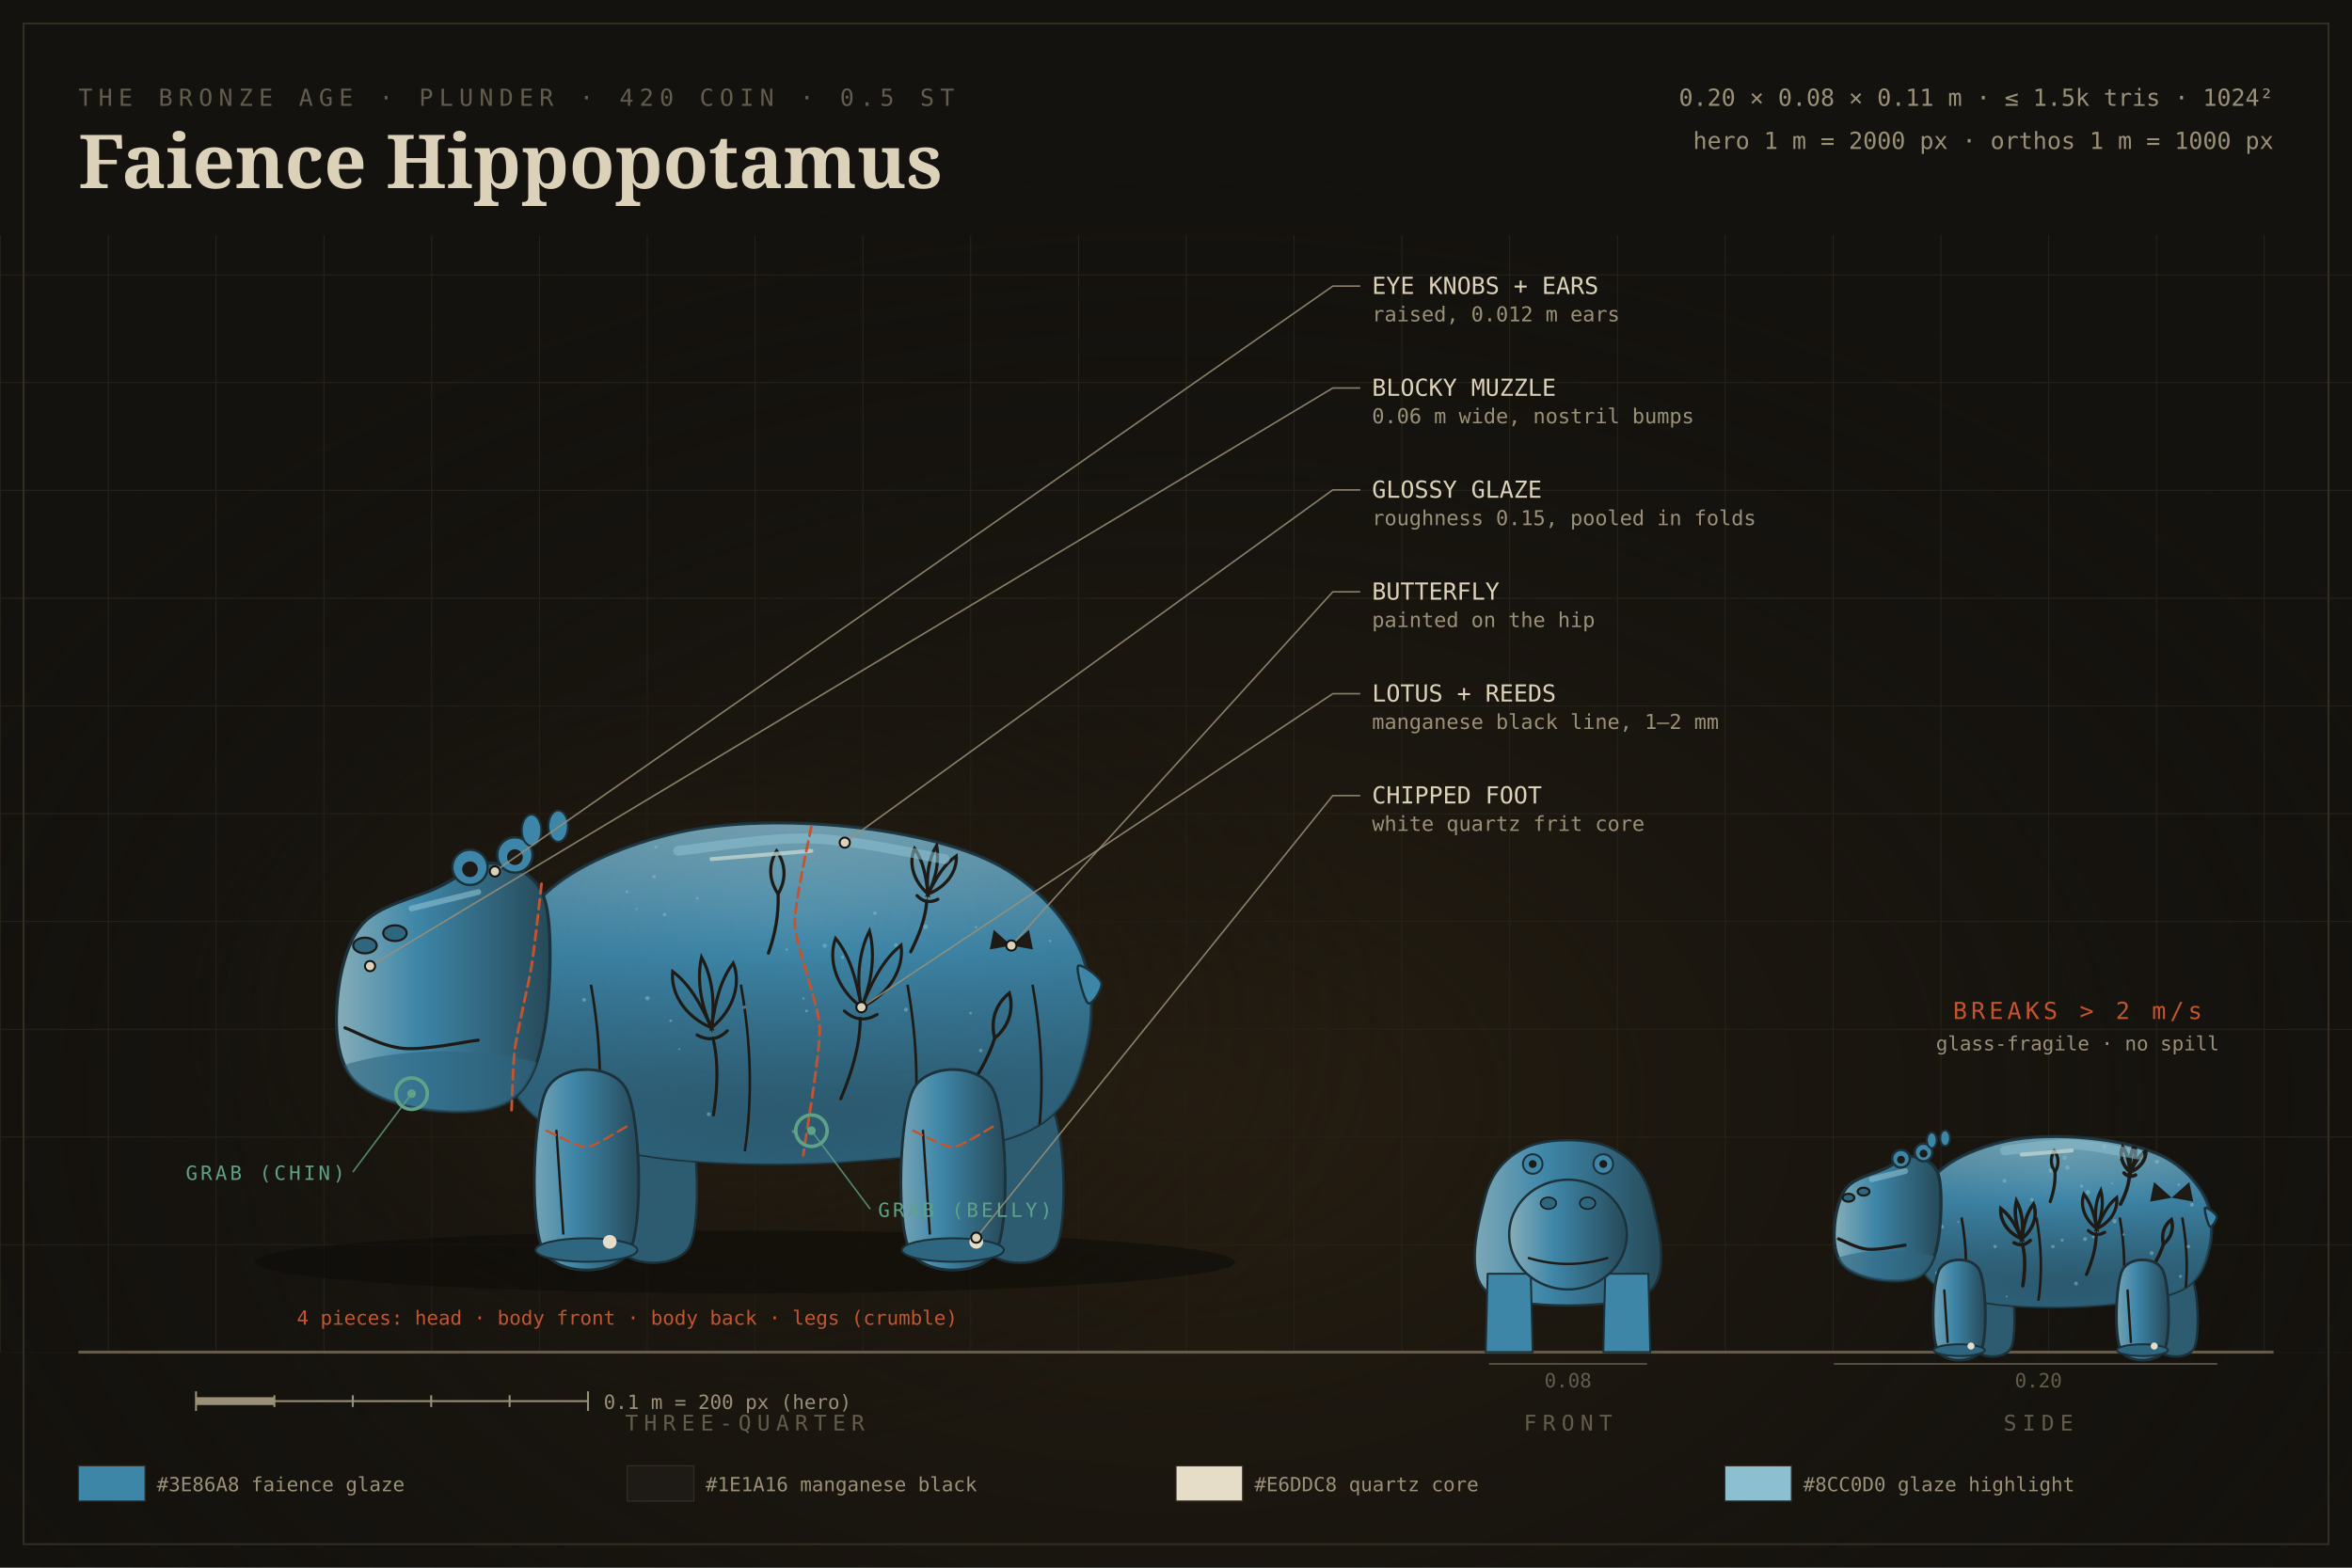
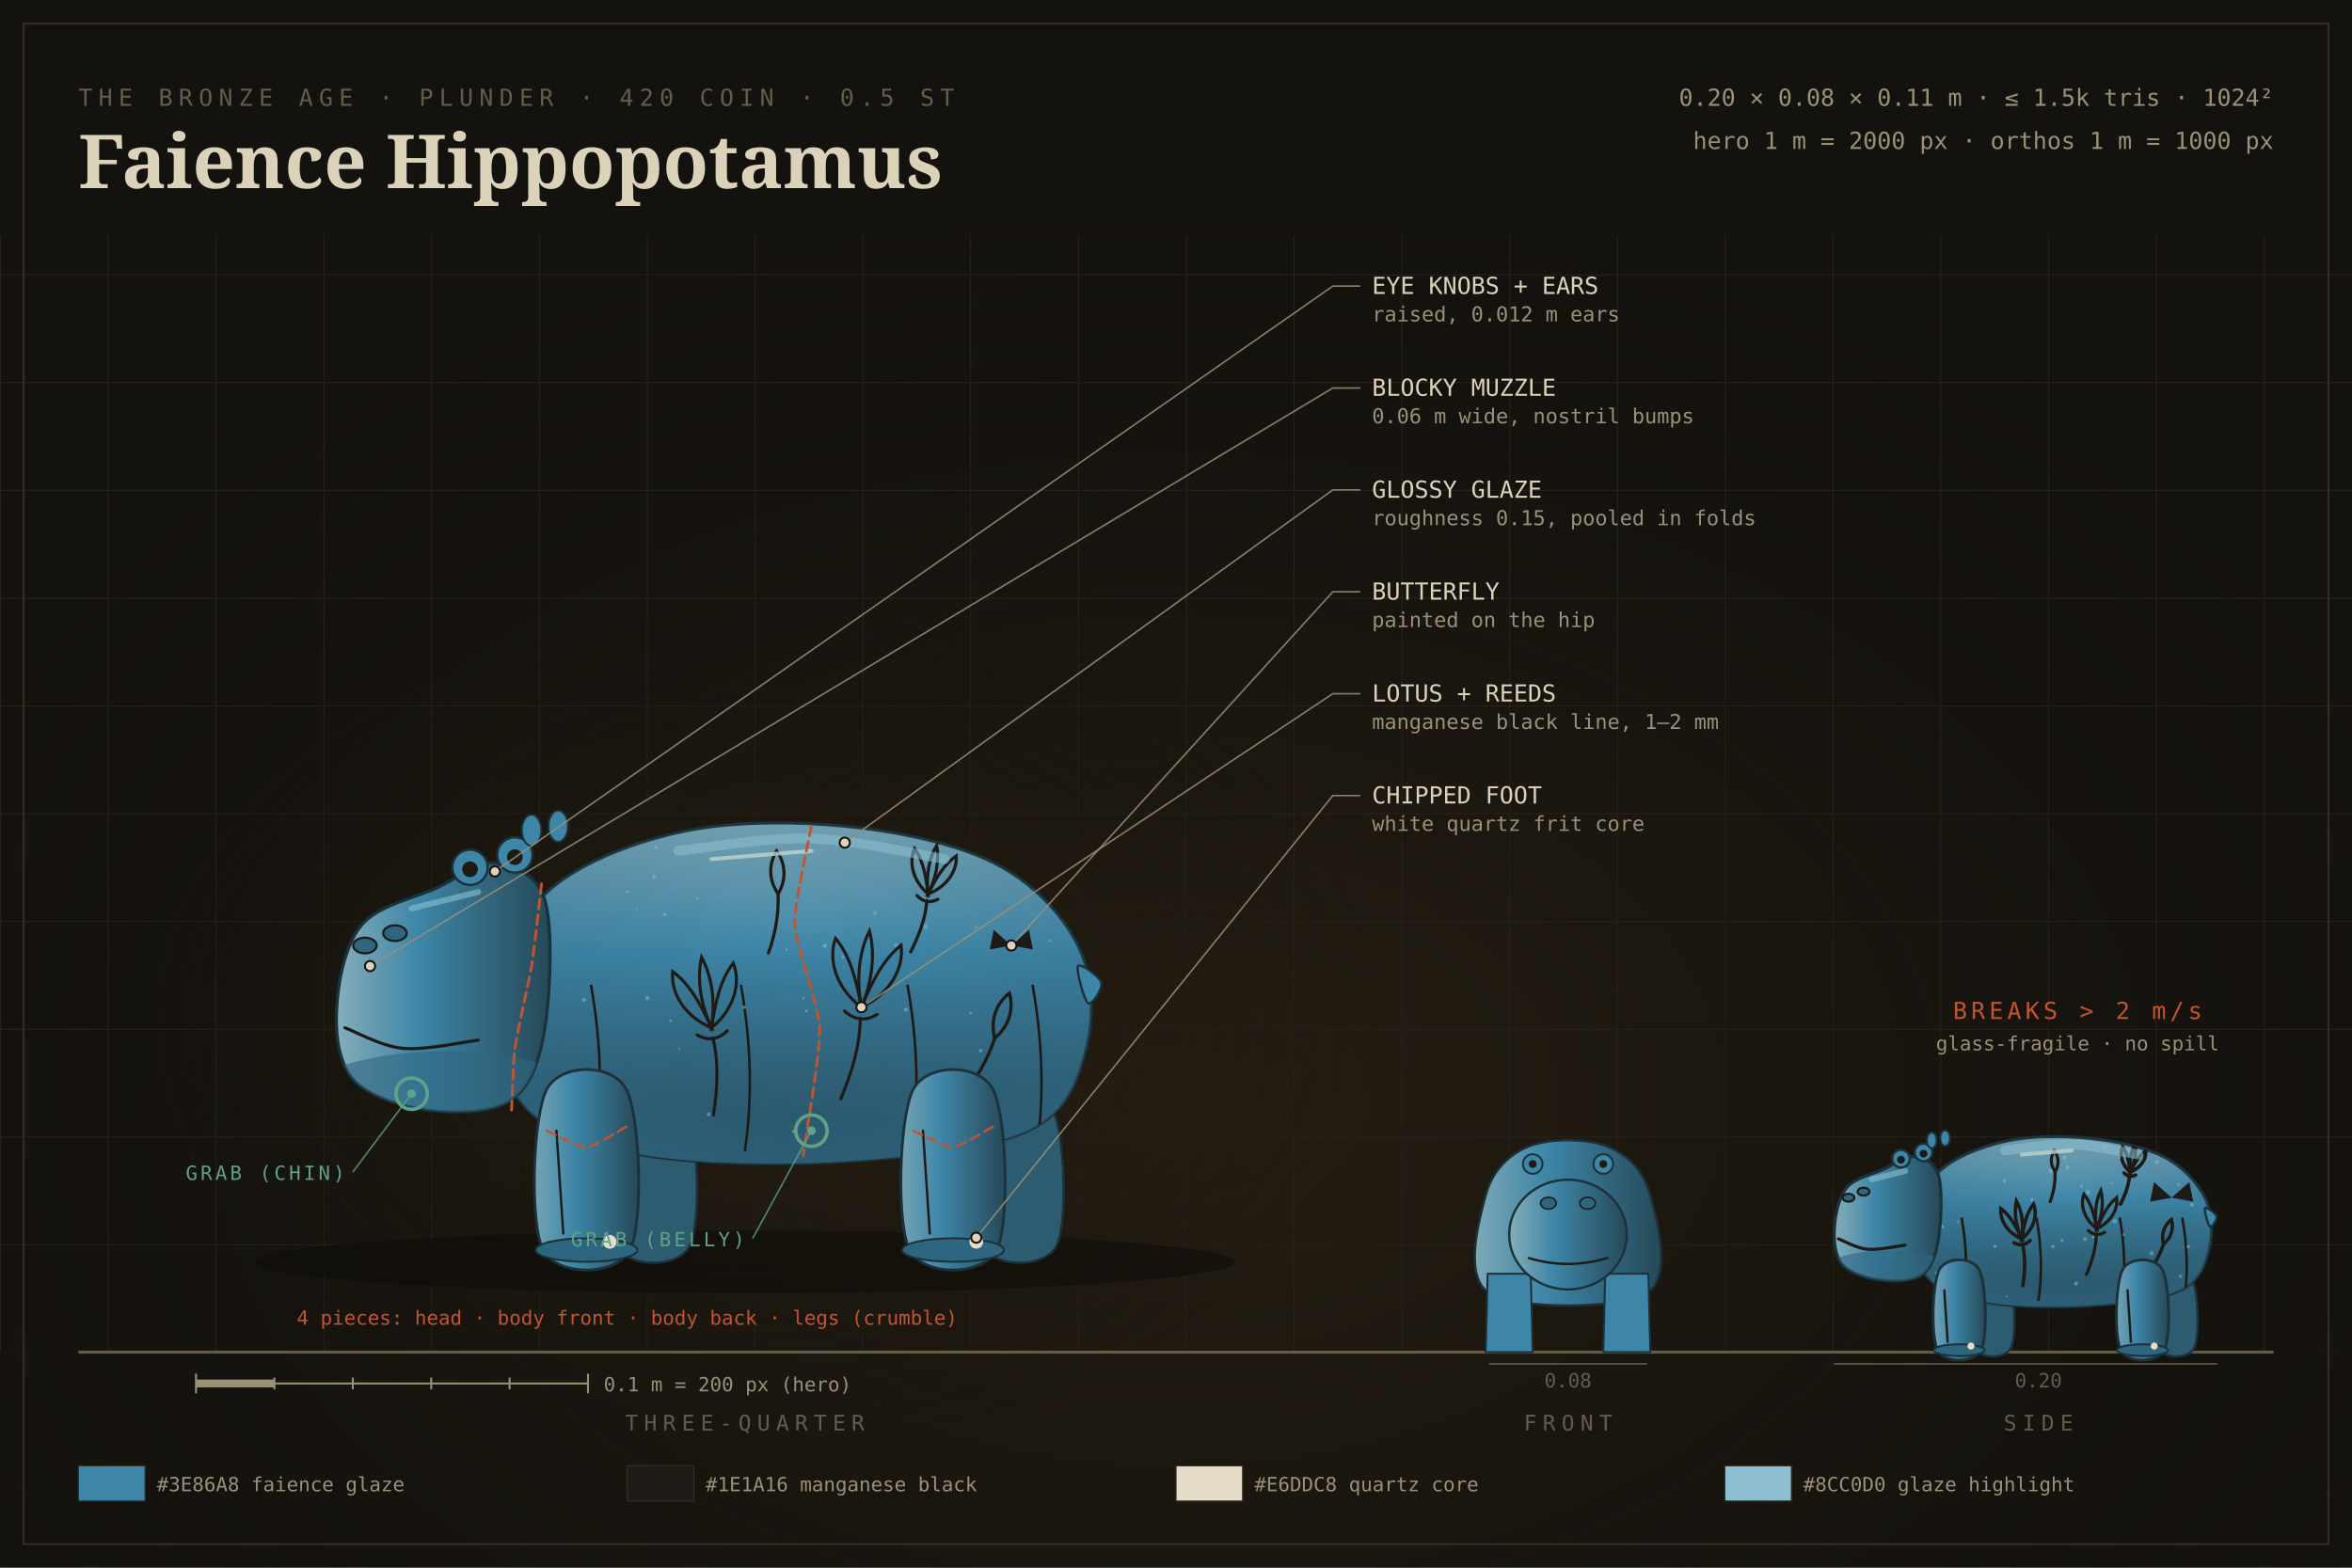
<svg xmlns="http://www.w3.org/2000/svg" viewBox="0 0 1200 800" width="1200" height="800">
  <defs>
    <pattern id="grid" width="55" height="55" patternUnits="userSpaceOnUse" x="0" y="690">
      <path d="M55 0 H0 V55" fill="none" stroke="#262119" stroke-width="1" />
    </pattern>
    <radialGradient id="glow" cx="50%" cy="70%" r="60%">
      <stop offset="0" stop-color="#2A2012" stop-opacity=".9" />
      <stop offset="1" stop-color="#14120E" stop-opacity="0" />
    </radialGradient>
    <radialGradient id="r1" cx="0.5" cy="0.5" r="0.5">
      <stop offset="0" stop-color="#2A2012" stop-opacity="0.9" />
      <stop offset="1" stop-color="#14120E" stop-opacity="0" />
    </radialGradient>
    <linearGradient id="g2" x1="0" y1="0" x2="0" y2="1">
      <stop offset="0" stop-color="#7DA8B6" />
      <stop offset="0.38" stop-color="#3E86A8" />
      <stop offset="1" stop-color="#244351" />
    </linearGradient>
    <radialGradient id="r3" cx="0.5" cy="0.35" r="0.65">
      <stop offset="0" stop-color="#2E6680" stop-opacity="0.0" />
      <stop offset="0.7" stop-color="#2E6680" stop-opacity="0.3" />
      <stop offset="1" stop-color="#2E6680" stop-opacity="0.9" />
    </radialGradient>
    <clipPath id="c4">
      <path d="M278 456.2 C293.6 441.4 320.5 430.5 346 424.8 C371.5 419 404.1 419 431 421.6 C457.9 424.2 487.7 430.4 507.5 440.5 C527.3 450.6 542.2 466.8 550 482.5 C557.8 498.2 558.5 519.2 554.2 535 C550 550.8 545 567.4 524.5 577 C504 586.6 463.6 590.6 431 592.8 C398.4 594.9 355.9 594 329 589.6 C302.1 585.2 282.2 579.1 269.5 566.5 C256.8 553.9 251.1 532.4 252.5 514 C253.9 495.6 262.4 471.1 278 456.2 Z" />
    </clipPath>
    <clipPath id="c5">
      <path d="M278 456.2 C293.6 441.4 320.5 430.5 346 424.8 C371.5 419 404.1 419 431 421.6 C457.9 424.2 487.7 430.4 507.5 440.5 C527.3 450.6 542.2 466.8 550 482.5 C557.8 498.2 558.5 519.2 554.2 535 C550 550.8 545 567.4 524.5 577 C504 586.6 463.6 590.6 431 592.8 C398.4 594.9 355.9 594 329 589.6 C302.1 585.2 282.2 579.1 269.5 566.5 C256.8 553.9 251.1 532.4 252.5 514 C253.9 495.6 262.4 471.1 278 456.2 Z" />
    </clipPath>
    <clipPath id="c6">
      <path d="M278 456.2 C293.6 441.4 320.5 430.5 346 424.8 C371.5 419 404.1 419 431 421.6 C457.9 424.2 487.7 430.4 507.5 440.5 C527.3 450.6 542.2 466.8 550 482.5 C557.8 498.2 558.5 519.2 554.2 535 C550 550.8 545 567.4 524.5 577 C504 586.6 463.6 590.6 431 592.8 C398.4 594.9 355.9 594 329 589.6 C302.1 585.2 282.2 579.1 269.5 566.5 C256.8 553.9 251.1 532.4 252.5 514 C253.9 495.6 262.4 471.1 278 456.2 Z" />
    </clipPath>
    <linearGradient id="g7" x1="0" y1="0" x2="1" y2="0">
      <stop offset="0" stop-color="#74A3B4" />
      <stop offset="0.38" stop-color="#3E86A8" />
      <stop offset="1" stop-color="#264958" />
    </linearGradient>
    <linearGradient id="g8" x1="0" y1="0" x2="1" y2="0">
      <stop offset="0" stop-color="#86ADB8" />
      <stop offset="0.38" stop-color="#3E86A8" />
      <stop offset="1" stop-color="#264958" />
    </linearGradient>
    <clipPath id="c9">
      <path d="M278 459.4 C273.8 445.4 261.7 441.6 252.5 440.5 C243.3 439.4 234.1 447.9 222.8 453.1 C211.4 458.4 193 461.9 184.5 472 C176 482.1 172.5 500.9 171.8 514 C171 527.1 172.5 542 180.2 550.8 C188 559.5 205 564.8 218.5 566.5 C232 568.2 251.1 568.2 261 561.2 C270.9 554.2 275.2 541.5 278 524.5 C280.8 507.5 282.2 473.4 278 459.4 Z" />
    </clipPath>
    <radialGradient id="r10" cx="0.5" cy="0.35" r="0.65">
      <stop offset="0" stop-color="#2E6680" stop-opacity="0.0" />
      <stop offset="0.7" stop-color="#2E6680" stop-opacity="0.3" />
      <stop offset="1" stop-color="#2E6680" stop-opacity="0.9" />
    </radialGradient>
    <clipPath id="c11">
      <path d="M989 598.1 C996.8 590.7 1010.2 585.3 1023 582.4 C1035.8 579.5 1052 579.5 1065.5 580.8 C1079 582.1 1093.8 585.2 1103.8 590.2 C1113.7 595.3 1121.1 603.4 1125 611.2 C1128.9 619.1 1129.2 629.6 1127.1 637.5 C1125 645.4 1122.5 653.7 1112.2 658.5 C1102 663.3 1081.8 665.3 1065.5 666.4 C1049.2 667.4 1028 667 1014.5 664.8 C1001 662.6 991.1 659.5 984.8 653.2 C978.4 647 975.5 636.2 976.2 627 C977 617.8 981.2 605.6 989 598.1 Z" />
    </clipPath>
    <clipPath id="c12">
      <path d="M989 598.1 C996.8 590.7 1010.2 585.3 1023 582.4 C1035.8 579.5 1052 579.5 1065.5 580.8 C1079 582.1 1093.8 585.2 1103.8 590.2 C1113.7 595.3 1121.1 603.4 1125 611.2 C1128.9 619.1 1129.2 629.6 1127.1 637.5 C1125 645.4 1122.5 653.7 1112.2 658.5 C1102 663.3 1081.8 665.3 1065.5 666.4 C1049.2 667.4 1028 667 1014.5 664.8 C1001 662.6 991.1 659.5 984.8 653.2 C978.4 647 975.5 636.2 976.2 627 C977 617.8 981.2 605.6 989 598.1 Z" />
    </clipPath>
    <clipPath id="c13">
      <path d="M989 598.1 C996.8 590.7 1010.2 585.3 1023 582.4 C1035.8 579.5 1052 579.5 1065.5 580.8 C1079 582.1 1093.8 585.2 1103.8 590.2 C1113.7 595.3 1121.1 603.4 1125 611.2 C1128.9 619.1 1129.2 629.6 1127.1 637.5 C1125 645.4 1122.5 653.7 1112.2 658.5 C1102 663.3 1081.8 665.3 1065.5 666.4 C1049.2 667.4 1028 667 1014.5 664.8 C1001 662.6 991.1 659.5 984.8 653.2 C978.4 647 975.5 636.2 976.2 627 C977 617.8 981.2 605.6 989 598.1 Z" />
    </clipPath>
    <clipPath id="c14">
      <path d="M989 599.7 C986.9 592.7 980.9 590.8 976.2 590.2 C971.6 589.7 967 593.9 961.4 596.5 C955.7 599.2 946.5 600.9 942.2 606 C938 611.1 936.2 620.4 935.9 627 C935.5 633.6 936.2 641 940.1 645.4 C944 649.8 952.5 652.4 959.2 653.2 C966 654.1 975.5 654.1 980.5 650.6 C985.5 647.1 987.6 640.7 989 632.2 C990.4 623.8 991.1 606.7 989 599.7 Z" />
    </clipPath>
    <linearGradient id="g15" x1="0" y1="0" x2="1" y2="0">
      <stop offset="0" stop-color="#7DA8B6" />
      <stop offset="0.38" stop-color="#3E86A8" />
      <stop offset="1" stop-color="#264958" />
    </linearGradient>
  </defs>
  <rect width="1200" height="800" fill="#14120E" />
  <rect width="1200" height="800" fill="url(#glow)" />
  <rect x="0" y="120" width="1200" height="570" fill="url(#grid)" />
  <ellipse cx="380" cy="520" rx="330" ry="220" fill="url(#r1)" />
  <line x1="40" y1="690" x2="1160" y2="690" stroke="#635C4C" stroke-width="1.5" />
  <rect x="12" y="12" width="1176" height="776" fill="none" stroke="#332D22" stroke-width="1" />
  <text x="40" y="54" font-family="Overpass Mono, monospace" font-size="12" letter-spacing="3" fill="#635C4C">THE BRONZE AGE · PLUNDER · 420 COIN · 0.5 ST</text>
  <text x="40" y="96" font-family="Eczar, Georgia, serif" font-size="38" font-weight="700" fill="#DCD2BA">Faience Hippopotamus</text>
  <text x="1160" y="54" text-anchor="end" font-family="Overpass Mono, monospace" font-size="12" fill="#9A9078">0.20 × 0.08 × 0.11 m · ≤ 1.5k tris · 1024²</text>
  <text x="1160" y="76" text-anchor="end" font-family="Overpass Mono, monospace" font-size="12" fill="#9A9078">hero 1 m = 2000 px · orthos 1 m = 1000 px</text>
  <text x="380" y="730" text-anchor="middle" font-family="Overpass Mono, monospace" font-size="11" letter-spacing="3" fill="#635C4C">THREE-QUARTER</text>
  <text x="800" y="730" text-anchor="middle" font-family="Overpass Mono, monospace" font-size="11" letter-spacing="3" fill="#635C4C">FRONT</text>
  <text x="1040" y="730" text-anchor="middle" font-family="Overpass Mono, monospace" font-size="11" letter-spacing="3" fill="#635C4C">SIDE</text>
  <g stroke="#9A9078" stroke-width="1">
-     <line x1="100" y1="715" x2="300" y2="715" />
-     <line x1="100" y1="710" x2="100" y2="720" />
-     <line x1="140" y1="712" x2="140" y2="718" />
-     <line x1="180" y1="712" x2="180" y2="718" />
-     <line x1="220" y1="712" x2="220" y2="718" />
-     <line x1="260" y1="712" x2="260" y2="718" />
-     <line x1="300" y1="710" x2="300" y2="720" />
+     <line x1="100" y1="706" x2="300" y2="706" />
+     <line x1="100" y1="701" x2="100" y2="711" />
+     <line x1="140" y1="703" x2="140" y2="709" />
+     <line x1="180" y1="703" x2="180" y2="709" />
+     <line x1="220" y1="703" x2="220" y2="709" />
+     <line x1="260" y1="703" x2="260" y2="709" />
+     <line x1="300" y1="701" x2="300" y2="711" />
  </g>
-   <rect x="100" y="713" width="40" height="4" fill="#9A9078" />
-   <text x="308" y="719" font-family="Overpass Mono, monospace" font-size="10" fill="#9A9078">0.1 m = 200 px (hero)</text>
+   <rect x="100" y="704" width="40" height="4" fill="#9A9078" />
+   <text x="308" y="710" font-family="Overpass Mono, monospace" font-size="10" fill="#9A9078">0.1 m = 200 px (hero)</text>
  <g id="drawing">
    <ellipse cx="380" cy="644" rx="250" ry="16" fill="#0E0C09" opacity="0.6" />
    <path d="M316.2 566.5 C322.2 555 344.3 555 350.2 566.5 C356.2 578 357.9 624.2 351.9 635.8 C346 647.3 320.5 647.3 314.6 635.8 C308.6 624.2 310.3 578 316.2 566.5 Z" fill="#2D5B70" stroke="#1C3139" stroke-width="1.2" stroke-linejoin="round" stroke-linecap="round" />
    <path d="M503.2 566.5 C509.2 555 531.3 555 537.2 566.5 C543.2 578 544.9 624.2 539 635.8 C533 647.3 507.5 647.3 501.6 635.8 C495.6 624.2 497.3 578 503.2 566.5 Z" fill="#2D5B70" stroke="#1C3139" stroke-width="1.2" stroke-linejoin="round" stroke-linecap="round" />
    <path d="M278 456.2 C293.6 441.4 320.5 430.5 346 424.8 C371.5 419 404.1 419 431 421.6 C457.9 424.2 487.7 430.4 507.5 440.5 C527.3 450.6 542.2 466.8 550 482.5 C557.8 498.2 558.5 519.2 554.2 535 C550 550.8 545 567.4 524.5 577 C504 586.6 463.6 590.6 431 592.8 C398.4 594.9 355.9 594 329 589.6 C302.1 585.2 282.2 579.1 269.5 566.5 C256.8 553.9 251.1 532.4 252.5 514 C253.9 495.6 262.4 471.1 278 456.2 Z" fill="url(#g2)" stroke="#1C3139" stroke-width="1.6" stroke-linejoin="round" stroke-linecap="round" />
    <g clip-path="url(#c4)">
      <ellipse cx="410" cy="500" rx="200" ry="100" fill="url(#r3)" />
    </g>
    <g clip-path="url(#c5)">
      <g transform="translate(363 524.5) rotate(-8) scale(1.3)" fill="none" stroke="#1E1A16" stroke-width="1.2" stroke-linecap="round">
        <path d="M0 0 C-10 -6 -14 -16 -12 -24 C-6 -18 -3 -10 0 0 Z" />
        <path d="M0 0 C-3 -10 -3 -20 0 -28 C3 -20 3 -10 0 0 Z" />
        <path d="M0 0 C10 -6 14 -16 12 -24 C6 -18 3 -10 0 0 Z" />
        <path d="M-6 2 C-2 5 2 5 6 2" />
        <path d="M0 4 C1 14 -1 24 -4 34" />
      </g>
      <g transform="translate(439.5 514) rotate(6) scale(1.4)" fill="none" stroke="#1E1A16" stroke-width="1.1" stroke-linecap="round">
        <path d="M0 0 C-10 -6 -14 -16 -12 -24 C-6 -18 -3 -10 0 0 Z" />
        <path d="M0 0 C-3 -10 -3 -20 0 -28 C3 -20 3 -10 0 0 Z" />
        <path d="M0 0 C10 -6 14 -16 12 -24 C6 -18 3 -10 0 0 Z" />
        <path d="M-6 2 C-2 5 2 5 6 2" />
        <path d="M0 4 C1 14 -1 24 -4 34" />
      </g>
      <g transform="translate(507.5 529.8) rotate(18) scale(1.1)" fill="none" stroke="#1E1A16" stroke-width="1.5" stroke-linecap="round">
        <path d="M0 0 C-5 -8 -4 -16 0 -22 C4 -16 5 -8 0 0 Z" />
        <path d="M0 0 C0 10 -2 20 -6 30" />
      </g>
      <g transform="translate(397 456.2) rotate(-2) scale(1)" fill="none" stroke="#1E1A16" stroke-width="1.6" stroke-linecap="round">
        <path d="M0 0 C-5 -8 -4 -16 0 -22 C4 -16 5 -8 0 0 Z" />
        <path d="M0 0 C0 10 -2 20 -6 30" />
      </g>
      <g transform="translate(473.5 456.2) rotate(10) scale(0.9)" fill="none" stroke="#1E1A16" stroke-width="1.8" stroke-linecap="round">
        <path d="M0 0 C-10 -6 -14 -16 -12 -24 C-6 -18 -3 -10 0 0 Z" />
        <path d="M0 0 C-3 -10 -3 -20 0 -28 C3 -20 3 -10 0 0 Z" />
        <path d="M0 0 C10 -6 14 -16 12 -24 C6 -18 3 -10 0 0 Z" />
        <path d="M-6 2 C-2 5 2 5 6 2" />
        <path d="M0 4 C1 14 -1 24 -4 34" />
      </g>
      <path d="M303.5 587.5 q6 -40 -2 -85" stroke="#1E1A16" stroke-width="1.3" fill="none" />
      <path d="M380 587.5 q6 -40 -2 -85" stroke="#1E1A16" stroke-width="1.3" fill="none" />
      <path d="M465 587.5 q6 -40 -2 -85" stroke="#1E1A16" stroke-width="1.3" fill="none" />
      <path d="M528.8 587.5 q6 -40 -2 -85" stroke="#1E1A16" stroke-width="1.3" fill="none" />
      <path d="M516 482.5 l-9 -8 l-2 10 z M516 482.5 l9 -8 l2 10 z" fill="#1E1A16" />
    </g>
    <path d="M346 434.2 C357.3 433.1 391.3 427.2 414 427.9 C436.7 428.6 470.7 436.6 482 438.4" fill="none" stroke="#8CC0D0" stroke-width="5" stroke-linejoin="round" stroke-linecap="round" opacity="0.55" />
    <path d="M363 438.4 L414 434.2" fill="none" stroke="#BFD4D0" stroke-width="2" stroke-linejoin="round" stroke-linecap="round" opacity="0.8" />
    <g clip-path="url(#c6)" fill="#8CC0D0" opacity="0.5">
      <circle cx="346.6" cy="535.4" r="0.5" />
      <circle cx="583.8" cy="569.8" r="1.2" />
      <circle cx="324.8" cy="463.9" r="0.5" />
      <circle cx="299.8" cy="434.1" r="1" />
      <circle cx="361.6" cy="568.6" r="1" />
      <circle cx="355.8" cy="458.4" r="0.7" />
      <circle cx="240.9" cy="540.2" r="0.6" />
      <circle cx="283.5" cy="581" r="0.8" />
      <circle cx="570.6" cy="596.6" r="1" />
      <circle cx="319.9" cy="455.1" r="0.7" />
      <circle cx="495.2" cy="517" r="0.7" />
      <circle cx="236.3" cy="489.7" r="0.8" />
      <circle cx="255" cy="472.4" r="0.7" />
      <circle cx="379.8" cy="514" r="0.9" />
      <circle cx="535.8" cy="480.1" r="0.6" />
      <circle cx="339.1" cy="466.7" r="0.9" />
      <circle cx="401.4" cy="484.6" r="0.6" />
      <circle cx="500.4" cy="536.1" r="0.9" />
      <circle cx="483.1" cy="575.3" r="0.5" />
      <circle cx="298" cy="510.2" r="1" />
      <circle cx="411.5" cy="515.9" r="0.7" />
      <circle cx="317.8" cy="578.6" r="1.2" />
      <circle cx="409.9" cy="509.5" r="0.6" />
      <circle cx="446.4" cy="466" r="0.9" />
      <circle cx="330.3" cy="509.4" r="1.1" />
      <circle cx="342.2" cy="520.9" r="0.7" />
      <circle cx="404.8" cy="577.4" r="0.8" />
      <circle cx="577.3" cy="499.3" r="0.8" />
      <circle cx="462.2" cy="515.2" r="1" />
      <circle cx="334.6" cy="432.3" r="0.8" />
      <circle cx="253.2" cy="472.2" r="0.9" />
      <circle cx="478.5" cy="584.7" r="1" />
      <circle cx="429.9" cy="488.5" r="0.8" />
      <circle cx="333.7" cy="447.4" r="0.9" />
      <circle cx="457.1" cy="482.3" r="1" />
      <circle cx="420.8" cy="482.6" r="1.1" />
      <circle cx="238" cy="475.7" r="0.7" />
      <circle cx="472.2" cy="472.9" r="1.2" />
      <circle cx="267.9" cy="506.5" r="0.8" />
      <circle cx="498" cy="473.2" r="0.6" />
    </g>
    <path d="M550 493 C551.1 491.2 561 498.2 561.9 501.4 C562.8 504.5 557.1 513.3 555.1 511.9 C553.1 510.5 548.9 494.8 550 493 Z" fill="#3E86A8" stroke="#1C3139" stroke-width="1.2" stroke-linejoin="round" stroke-linecap="round" />
    <path d="M278.9 556 C285.9 542.4 312.6 542.4 319.6 556 C326.7 569.6 328.4 624.2 321.4 637.9 C314.3 651.5 284.2 651.5 277.1 637.9 C270.1 624.2 271.8 569.6 278.9 556 Z" fill="url(#g7)" stroke="#1C3139" stroke-width="1.4" stroke-linejoin="round" stroke-linecap="round" />
    <ellipse cx="299.2" cy="637.9" rx="26" ry="6" fill="#2E6680" stroke="#1C3139" stroke-width="1" />
    <circle cx="311.1" cy="633.7" r="3.5" fill="#E6DDC8" />
    <path d="M283.9 577 L287.4 629.5" fill="none" stroke="#1E1A16" stroke-width="1.2" stroke-linejoin="round" stroke-linecap="round" />
    <path d="M465.9 556 C472.9 542.4 499.6 542.4 506.6 556 C513.7 569.6 515.4 624.2 508.4 637.9 C501.3 651.5 471.2 651.5 464.1 637.9 C457.1 624.2 458.8 569.6 465.9 556 Z" fill="url(#g7)" stroke="#1C3139" stroke-width="1.4" stroke-linejoin="round" stroke-linecap="round" />
    <ellipse cx="486.2" cy="637.9" rx="26" ry="6" fill="#2E6680" stroke="#1C3139" stroke-width="1" />
    <circle cx="498.1" cy="633.7" r="3.5" fill="#E6DDC8" />
    <path d="M470.9 577 L474.4 629.5" fill="none" stroke="#1E1A16" stroke-width="1.2" stroke-linejoin="round" stroke-linecap="round" />
    <path d="M278 459.4 C273.8 445.4 261.7 441.6 252.5 440.5 C243.3 439.4 234.1 447.9 222.8 453.1 C211.4 458.4 193 461.9 184.5 472 C176 482.1 172.5 500.9 171.8 514 C171 527.1 172.5 542 180.2 550.8 C188 559.5 205 564.8 218.5 566.5 C232 568.2 251.1 568.2 261 561.2 C270.9 554.2 275.2 541.5 278 524.5 C280.8 507.5 282.2 473.4 278 459.4 Z" fill="url(#g8)" stroke="#1C3139" stroke-width="1.6" stroke-linejoin="round" stroke-linecap="round" />
    <g clip-path="url(#c9)">
      <ellipse cx="227" cy="566.5" rx="80" ry="30" fill="#2E6680" opacity=".6" />
    </g>
    <path d="M176 524.5 C181 526.2 194.4 534 205.8 535 C217.1 536 237.6 531.5 244 530.8" fill="none" stroke="#1E1A16" stroke-width="1.6" stroke-linejoin="round" stroke-linecap="round" />
    <ellipse cx="186.2" cy="482.5" rx="6" ry="4" fill="#2E6680" stroke="#1E1A16" stroke-width="1.1" />
    <ellipse cx="201.5" cy="476.2" rx="6" ry="4" fill="#2E6680" stroke="#1E1A16" stroke-width="1.1" />
    <circle cx="239.8" cy="442.6" r="9" fill="#3E86A8" stroke="#1C3139" stroke-width="1.2" />
    <circle cx="239.8" cy="443.6" r="4" fill="#1E1A16" />
    <circle cx="262.7" cy="436.3" r="9" fill="#3E86A8" stroke="#1C3139" stroke-width="1.2" />
    <circle cx="262.7" cy="437.4" r="4" fill="#1E1A16" />
    <ellipse cx="271.2" cy="423.7" rx="5" ry="8" fill="#3E86A8" stroke="#1C3139" stroke-width="1" />
    <ellipse cx="284.8" cy="421.6" rx="5" ry="8" fill="#3E86A8" stroke="#1C3139" stroke-width="1" />
    <path d="M210 463.6 L244 455.2" fill="none" stroke="#8CC0D0" stroke-width="3" stroke-linejoin="round" stroke-linecap="round" opacity="0.6" />
    <path d="M1008.1 653.2 C1011.1 647.5 1022.1 647.5 1025.1 653.2 C1028.1 659 1028.9 682.1 1026 687.9 C1023 693.7 1010.2 693.7 1007.3 687.9 C1004.3 682.1 1005.1 659 1008.1 653.2 Z" fill="#2D5B70" stroke="#1C3139" stroke-width="1.2" stroke-linejoin="round" stroke-linecap="round" />
    <path d="M1101.6 653.2 C1104.6 647.5 1115.7 647.5 1118.6 653.2 C1121.6 659 1122.4 682.1 1119.5 687.9 C1116.5 693.7 1103.8 693.7 1100.8 687.9 C1097.8 682.1 1098.7 659 1101.6 653.2 Z" fill="#2D5B70" stroke="#1C3139" stroke-width="1.2" stroke-linejoin="round" stroke-linecap="round" />
    <path d="M989 598.1 C996.8 590.7 1010.2 585.3 1023 582.4 C1035.8 579.5 1052 579.5 1065.5 580.8 C1079 582.1 1093.8 585.2 1103.8 590.2 C1113.7 595.3 1121.1 603.4 1125 611.2 C1128.9 619.1 1129.2 629.6 1127.1 637.5 C1125 645.4 1122.5 653.7 1112.2 658.5 C1102 663.3 1081.8 665.3 1065.5 666.4 C1049.2 667.4 1028 667 1014.5 664.8 C1001 662.6 991.1 659.5 984.8 653.2 C978.4 647 975.5 636.2 976.2 627 C977 617.8 981.2 605.6 989 598.1 Z" fill="url(#g2)" stroke="#1C3139" stroke-width="1.6" stroke-linejoin="round" stroke-linecap="round" />
    <g clip-path="url(#c11)">
      <ellipse cx="1055" cy="620" rx="100" ry="50" fill="url(#r10)" />
    </g>
    <g clip-path="url(#c12)">
      <g transform="translate(1031.5 632.2) rotate(-8) scale(0.7)" fill="none" stroke="#1E1A16" stroke-width="2.5" stroke-linecap="round">
        <path d="M0 0 C-10 -6 -14 -16 -12 -24 C-6 -18 -3 -10 0 0 Z" />
        <path d="M0 0 C-3 -10 -3 -20 0 -28 C3 -20 3 -10 0 0 Z" />
        <path d="M0 0 C10 -6 14 -16 12 -24 C6 -18 3 -10 0 0 Z" />
        <path d="M-6 2 C-2 5 2 5 6 2" />
        <path d="M0 4 C1 14 -1 24 -4 34" />
      </g>
      <g transform="translate(1069.8 627) rotate(6) scale(0.7)" fill="none" stroke="#1E1A16" stroke-width="2.3" stroke-linecap="round">
        <path d="M0 0 C-10 -6 -14 -16 -12 -24 C-6 -18 -3 -10 0 0 Z" />
        <path d="M0 0 C-3 -10 -3 -20 0 -28 C3 -20 3 -10 0 0 Z" />
        <path d="M0 0 C10 -6 14 -16 12 -24 C6 -18 3 -10 0 0 Z" />
        <path d="M-6 2 C-2 5 2 5 6 2" />
        <path d="M0 4 C1 14 -1 24 -4 34" />
      </g>
      <g transform="translate(1103.8 634.9) rotate(18) scale(0.6)" fill="none" stroke="#1E1A16" stroke-width="2.9" stroke-linecap="round">
        <path d="M0 0 C-5 -8 -4 -16 0 -22 C4 -16 5 -8 0 0 Z" />
        <path d="M0 0 C0 10 -2 20 -6 30" />
      </g>
      <g transform="translate(1048.5 598.1) rotate(-2) scale(0.5)" fill="none" stroke="#1E1A16" stroke-width="3.2" stroke-linecap="round">
        <path d="M0 0 C-5 -8 -4 -16 0 -22 C4 -16 5 -8 0 0 Z" />
        <path d="M0 0 C0 10 -2 20 -6 30" />
      </g>
      <g transform="translate(1086.8 598.1) rotate(10) scale(0.5)" fill="none" stroke="#1E1A16" stroke-width="3.6" stroke-linecap="round">
        <path d="M0 0 C-10 -6 -14 -16 -12 -24 C-6 -18 -3 -10 0 0 Z" />
        <path d="M0 0 C-3 -10 -3 -20 0 -28 C3 -20 3 -10 0 0 Z" />
        <path d="M0 0 C10 -6 14 -16 12 -24 C6 -18 3 -10 0 0 Z" />
        <path d="M-6 2 C-2 5 2 5 6 2" />
        <path d="M0 4 C1 14 -1 24 -4 34" />
      </g>
      <path d="M1001.8 663.8 q3 -20 -1 -42.5" stroke="#1E1A16" stroke-width="1.3" fill="none" />
      <path d="M1040 663.8 q3 -20 -1 -42.5" stroke="#1E1A16" stroke-width="1.3" fill="none" />
      <path d="M1082.5 663.8 q3 -20 -1 -42.5" stroke="#1E1A16" stroke-width="1.3" fill="none" />
      <path d="M1114.4 663.8 q3 -20 -1 -42.5" stroke="#1E1A16" stroke-width="1.3" fill="none" />
      <path d="M1108 611.2 l-9 -8 l-2 10 z M1108 611.2 l9 -8 l2 10 z" fill="#1E1A16" />
    </g>
    <path d="M1023 587.1 C1028.7 586.6 1045.7 583.6 1057 584 C1068.3 584.3 1085.3 588.3 1091 589.2" fill="none" stroke="#8CC0D0" stroke-width="5" stroke-linejoin="round" stroke-linecap="round" opacity="0.55" />
    <path d="M1031.5 589.2 L1057 587.1" fill="none" stroke="#BFD4D0" stroke-width="2" stroke-linejoin="round" stroke-linecap="round" opacity="0.8" />
    <g clip-path="url(#c13)" fill="#8CC0D0" opacity="0.5">
      <circle cx="1098.9" cy="651.9" r="0.9" />
      <circle cx="1127.5" cy="618.6" r="0.8" />
      <circle cx="1054.8" cy="595.8" r="1.1" />
      <circle cx="976.1" cy="591.6" r="1.1" />
      <circle cx="1046.3" cy="597.4" r="1.1" />
      <circle cx="999.1" cy="623.5" r="0.5" />
      <circle cx="990.8" cy="626" r="1" />
      <circle cx="988.3" cy="649.7" r="1" />
      <circle cx="1086.1" cy="667" r="0.8" />
      <circle cx="965.9" cy="589.8" r="1.1" />
      <circle cx="984.5" cy="608.2" r="1" />
      <circle cx="1097.7" cy="649.1" r="0.9" />
      <circle cx="1023.8" cy="661.6" r="0.5" />
      <circle cx="1011.3" cy="668.9" r="0.6" />
      <circle cx="1116.5" cy="636.1" r="0.9" />
      <circle cx="1078.9" cy="623.2" r="1.1" />
      <circle cx="975.7" cy="609.3" r="1" />
      <circle cx="1097.8" cy="639.5" r="1" />
      <circle cx="1017.9" cy="636.1" r="0.9" />
      <circle cx="1111.6" cy="604.5" r="0.7" />
      <circle cx="1022.7" cy="602.6" r="1" />
      <circle cx="1053.4" cy="590.8" r="1.1" />
      <circle cx="1059.2" cy="655" r="1" />
      <circle cx="1036.7" cy="612.2" r="0.9" />
      <circle cx="1134.3" cy="653.1" r="1.2" />
      <circle cx="1068" cy="631.3" r="0.7" />
      <circle cx="1063.8" cy="632.3" r="1" />
      <circle cx="1115.8" cy="661.6" r="0.7" />
      <circle cx="1081.4" cy="590.6" r="0.7" />
      <circle cx="1073.7" cy="585.1" r="1.1" />
      <circle cx="1062" cy="605.3" r="0.8" />
      <circle cx="1100.5" cy="592.8" r="1.1" />
      <circle cx="1083.4" cy="630" r="0.6" />
      <circle cx="1077.5" cy="603.9" r="0.5" />
      <circle cx="1118.3" cy="614.8" r="1" />
      <circle cx="1052.1" cy="632.9" r="0.8" />
      <circle cx="1112.5" cy="651.3" r="0.8" />
      <circle cx="1065.3" cy="608.4" r="1.1" />
      <circle cx="1047.4" cy="636.1" r="0.9" />
      <circle cx="982.7" cy="613.3" r="1" />
    </g>
    <path d="M1125 616.5 C1125.6 615.6 1130.5 619.1 1131 620.7 C1131.4 622.3 1128.5 626.7 1127.5 626 C1126.6 625.2 1124.4 617.4 1125 616.5 Z" fill="#3E86A8" stroke="#1C3139" stroke-width="1.2" stroke-linejoin="round" stroke-linecap="round" />
    <path d="M989.4 648 C993 641.2 1006.3 641.2 1009.8 648 C1013.4 654.8 1014.2 682.1 1010.7 689 C1007.1 695.8 992.1 695.8 988.6 689 C985 682.1 985.9 654.8 989.4 648 Z" fill="url(#g7)" stroke="#1C3139" stroke-width="1.4" stroke-linejoin="round" stroke-linecap="round" />
    <ellipse cx="999.6" cy="689" rx="13" ry="3" fill="#2E6680" stroke="#1C3139" stroke-width="1" />
    <circle cx="1005.6" cy="686.9" r="1.8" fill="#E6DDC8" />
    <path d="M992 658.5 L993.7 684.8" fill="none" stroke="#1E1A16" stroke-width="1.2" stroke-linejoin="round" stroke-linecap="round" />
    <path d="M1082.9 648 C1086.5 641.2 1099.8 641.2 1103.3 648 C1106.9 654.8 1107.7 682.1 1104.2 689 C1100.6 695.8 1085.6 695.8 1082.1 689 C1078.5 682.1 1079.4 654.8 1082.9 648 Z" fill="url(#g7)" stroke="#1C3139" stroke-width="1.4" stroke-linejoin="round" stroke-linecap="round" />
    <ellipse cx="1093.1" cy="689" rx="13" ry="3" fill="#2E6680" stroke="#1C3139" stroke-width="1" />
    <circle cx="1099.1" cy="686.9" r="1.8" fill="#E6DDC8" />
    <path d="M1085.5 658.5 L1087.2 684.8" fill="none" stroke="#1E1A16" stroke-width="1.2" stroke-linejoin="round" stroke-linecap="round" />
    <path d="M989 599.7 C986.9 592.7 980.9 590.8 976.2 590.2 C971.6 589.7 967 593.9 961.4 596.5 C955.7 599.2 946.5 600.9 942.2 606 C938 611.1 936.2 620.4 935.9 627 C935.5 633.6 936.2 641 940.1 645.4 C944 649.8 952.5 652.4 959.2 653.2 C966 654.1 975.5 654.1 980.5 650.6 C985.5 647.1 987.6 640.7 989 632.2 C990.4 623.8 991.1 606.7 989 599.7 Z" fill="url(#g8)" stroke="#1C3139" stroke-width="1.6" stroke-linejoin="round" stroke-linecap="round" />
    <g clip-path="url(#c14)">
      <ellipse cx="963.5" cy="653.2" rx="40" ry="15" fill="#2E6680" opacity=".6" />
    </g>
    <path d="M938 632.2 C940.5 633.1 947.2 637 952.9 637.5 C958.5 638 968.8 635.8 972 635.4" fill="none" stroke="#1E1A16" stroke-width="1.6" stroke-linejoin="round" stroke-linecap="round" />
    <ellipse cx="943.1" cy="611.2" rx="3" ry="2" fill="#2E6680" stroke="#1E1A16" stroke-width="1.1" />
    <ellipse cx="950.8" cy="608.1" rx="3" ry="2" fill="#2E6680" stroke="#1E1A16" stroke-width="1.1" />
    <circle cx="969.9" cy="591.3" r="4.5" fill="#3E86A8" stroke="#1C3139" stroke-width="1.2" />
    <circle cx="969.9" cy="591.8" r="2" fill="#1E1A16" />
    <circle cx="981.4" cy="588.1" r="4.5" fill="#3E86A8" stroke="#1C3139" stroke-width="1.2" />
    <circle cx="981.4" cy="588.7" r="2" fill="#1E1A16" />
    <ellipse cx="985.6" cy="581.9" rx="2.5" ry="4" fill="#3E86A8" stroke="#1C3139" stroke-width="1" />
    <ellipse cx="992.4" cy="580.8" rx="2.5" ry="4" fill="#3E86A8" stroke="#1C3139" stroke-width="1" />
    <path d="M955 601.8 L972 597.6" fill="none" stroke="#8CC0D0" stroke-width="3" stroke-linejoin="round" stroke-linecap="round" opacity="0.6" />
    <path d="M760 660 C746.3 651.7 754.7 622.5 758 610 C761.3 597.5 769.7 589.2 780 585 C790.3 580.8 809.7 580.8 820 585 C830.3 589.2 838.7 597.5 842 610 C845.3 622.5 853.7 651.7 840 660 C826.3 668.3 773.7 668.3 760 660 Z" fill="url(#g15)" stroke="#1C3139" stroke-width="1.2" stroke-linejoin="round" stroke-linecap="round" />
    <path d="M759 650 L781 650 L782 690 L758 690 Z" fill="#3E86A8" stroke="#1C3139" stroke-width="1" stroke-linejoin="round" stroke-linecap="round" />
    <path d="M819 650 L841 650 L842 690 L818 690 Z" fill="#3E86A8" stroke="#1C3139" stroke-width="1" stroke-linejoin="round" stroke-linecap="round" />
    <ellipse cx="800" cy="630" rx="30" ry="28" fill="url(#g8)" stroke="#1C3139" stroke-width="1.2" />
    <ellipse cx="790" cy="614" rx="4" ry="3" fill="#2E6680" stroke="#1E1A16" stroke-width="0.8" />
    <circle cx="782" cy="594" r="5" fill="#3E86A8" stroke="#1C3139" stroke-width="1" />
    <circle cx="782" cy="594" r="2" fill="#1E1A16" />
    <ellipse cx="810" cy="614" rx="4" ry="3" fill="#2E6680" stroke="#1E1A16" stroke-width="0.8" />
    <circle cx="818" cy="594" r="5" fill="#3E86A8" stroke="#1C3139" stroke-width="1" />
    <circle cx="818" cy="594" r="2" fill="#1E1A16" />
    <path d="M780 642 Q800 648 820 642" fill="none" stroke="#1E1A16" stroke-width="1.2" stroke-linejoin="round" stroke-linecap="round" />
    <line x1="760" y1="696" x2="840" y2="696" stroke="#635C4C" stroke-width="0.8" stroke-linecap="round" />
    <line x1="936" y1="696" x2="1131" y2="696" stroke="#635C4C" stroke-width="0.8" stroke-linecap="round" />
  </g>
  <g id="callouts" font-family="Overpass Mono, monospace">
    <path d="M276.3 451 C275.8 455.2 272.6 484.6 271.2 493 C269.8 501.4 263.7 527.6 262.7 535 C261.7 542.4 261.2 563.4 261 566.5" fill="none" stroke="#C4542E" stroke-width="1.4" stroke-dasharray="5 3" stroke-linecap="round" />
    <path d="M414 421.6 C413.1 426.6 405.1 461.7 405.5 472 C405.9 482.3 417.8 512.7 418.2 524.5 C418.7 536.3 410.6 583.1 409.8 589.6" fill="none" stroke="#C4542E" stroke-width="1.4" stroke-dasharray="5 3" stroke-linecap="round" />
    <path d="M278.9 577 C280.9 577.8 295.2 585.6 299.2 585.4 C303.3 585.2 317.6 575.9 319.6 574.9" fill="none" stroke="#C4542E" stroke-width="1.2" stroke-dasharray="5 3" stroke-linecap="round" />
    <path d="M465.9 577 C467.9 577.8 482.2 585.6 486.2 585.4 C490.3 585.2 504.6 575.9 506.6 574.9" fill="none" stroke="#C4542E" stroke-width="1.2" stroke-dasharray="5 3" stroke-linecap="round" />
    <text x="320" y="676" font-family="Overpass Mono, monospace" font-size="10" fill="#C4542E" text-anchor="middle">4 pieces: head · body front · body back · legs (crumble)</text>
    <circle cx="414" cy="577" r="8" fill="none" stroke="#5FA288" stroke-width="1.8" />
    <circle cx="414" cy="577" r="2.2" fill="#5FA288" />
-     <line x1="414" y1="577" x2="444" y2="617" stroke="#5FA288" stroke-width=".8" opacity=".8" />
-     <text x="448" y="621" font-family="Overpass Mono, monospace" font-size="10" fill="#5FA288" letter-spacing="1.5">GRAB (BELLY)</text>
+     <line x1="414" y1="577" x2="384" y2="632" stroke="#5FA288" stroke-width=".8" opacity=".8" />
+     <text x="380" y="636" font-family="Overpass Mono, monospace" font-size="10" fill="#5FA288" text-anchor="end" letter-spacing="1.5">GRAB (BELLY)</text>
    <circle cx="210" cy="558.1" r="8" fill="none" stroke="#5FA288" stroke-width="1.8" />
    <circle cx="210" cy="558.1" r="2.2" fill="#5FA288" />
    <line x1="210" y1="558.1" x2="180" y2="598.1" stroke="#5FA288" stroke-width=".8" opacity=".8" />
    <text x="176" y="602.1" font-family="Overpass Mono, monospace" font-size="10" fill="#5FA288" text-anchor="end" letter-spacing="1.5">GRAB (CHIN)</text>
    <text x="800" y="708" font-family="Overpass Mono, monospace" font-size="10" fill="#635C4C" text-anchor="middle">0.08</text>
    <text x="1040" y="708" font-family="Overpass Mono, monospace" font-size="10" fill="#635C4C" text-anchor="middle">0.20</text>
    <path d="M252.5 444.7 L680 146 L694 146" fill="none" stroke="#9A9078" stroke-width=".8" opacity=".85" />
    <circle cx="252.5" cy="444.7" r="2.6" fill="#DCD2BA" stroke="#14120E" stroke-width="1" />
    <text x="700" y="150" font-family="Overpass Mono, monospace" font-size="12" fill="#DCD2BA">EYE KNOBS + EARS</text>
    <text x="700" y="164" font-family="Overpass Mono, monospace" font-size="10.5" fill="#9A9078">raised, 0.012 m ears</text>
    <path d="M188.8 493 L680 198 L694 198" fill="none" stroke="#9A9078" stroke-width=".8" opacity=".85" />
    <circle cx="188.8" cy="493" r="2.6" fill="#DCD2BA" stroke="#14120E" stroke-width="1" />
    <text x="700" y="202" font-family="Overpass Mono, monospace" font-size="12" fill="#DCD2BA">BLOCKY MUZZLE</text>
    <text x="700" y="216" font-family="Overpass Mono, monospace" font-size="10.5" fill="#9A9078">0.06 m wide, nostril bumps</text>
    <path d="M431 430 L680 250 L694 250" fill="none" stroke="#9A9078" stroke-width=".8" opacity=".85" />
    <circle cx="431" cy="430" r="2.6" fill="#DCD2BA" stroke="#14120E" stroke-width="1" />
    <text x="700" y="254" font-family="Overpass Mono, monospace" font-size="12" fill="#DCD2BA">GLOSSY GLAZE</text>
    <text x="700" y="268" font-family="Overpass Mono, monospace" font-size="10.5" fill="#9A9078">roughness 0.15, pooled in folds</text>
    <path d="M516 482.5 L680 302 L694 302" fill="none" stroke="#9A9078" stroke-width=".8" opacity=".85" />
    <circle cx="516" cy="482.5" r="2.6" fill="#DCD2BA" stroke="#14120E" stroke-width="1" />
    <text x="700" y="306" font-family="Overpass Mono, monospace" font-size="12" fill="#DCD2BA">BUTTERFLY</text>
    <text x="700" y="320" font-family="Overpass Mono, monospace" font-size="10.5" fill="#9A9078">painted on the hip</text>
    <path d="M439.5 514 L680 354 L694 354" fill="none" stroke="#9A9078" stroke-width=".8" opacity=".85" />
    <circle cx="439.5" cy="514" r="2.6" fill="#DCD2BA" stroke="#14120E" stroke-width="1" />
    <text x="700" y="358" font-family="Overpass Mono, monospace" font-size="12" fill="#DCD2BA">LOTUS + REEDS</text>
    <text x="700" y="372" font-family="Overpass Mono, monospace" font-size="10.5" fill="#9A9078">manganese black line, 1–2 mm</text>
    <path d="M498.1 631.6 L680 406 L694 406" fill="none" stroke="#9A9078" stroke-width=".8" opacity=".85" />
    <circle cx="498.1" cy="631.6" r="2.6" fill="#DCD2BA" stroke="#14120E" stroke-width="1" />
    <text x="700" y="410" font-family="Overpass Mono, monospace" font-size="12" fill="#DCD2BA">CHIPPED FOOT</text>
    <text x="700" y="424" font-family="Overpass Mono, monospace" font-size="10.5" fill="#9A9078">white quartz frit core</text>
    <text x="1060" y="520" font-family="Overpass Mono, monospace" font-size="12" fill="#C4542E" text-anchor="middle" letter-spacing="2">BREAKS &gt; 2 m/s</text>
    <text x="1060" y="536" font-family="Overpass Mono, monospace" font-size="10" fill="#9A9078" text-anchor="middle">glass-fragile · no spill</text>
  </g>
  <g id="palette" font-family="Overpass Mono, monospace" font-size="10" fill="#9A9078">
    <rect x="40" y="748" width="34" height="18" fill="#3E86A8" stroke="#332D22" stroke-width=".6" />
    <text x="80" y="761">#3E86A8 faience glaze</text>
    <rect x="320" y="748" width="34" height="18" fill="#1E1A16" stroke="#332D22" stroke-width=".6" />
    <text x="360" y="761">#1E1A16 manganese black</text>
    <rect x="600" y="748" width="34" height="18" fill="#E6DDC8" stroke="#332D22" stroke-width=".6" />
    <text x="640" y="761">#E6DDC8 quartz core</text>
    <rect x="880" y="748" width="34" height="18" fill="#8CC0D0" stroke="#332D22" stroke-width=".6" />
    <text x="920" y="761">#8CC0D0 glaze highlight</text>
  </g>
</svg>
